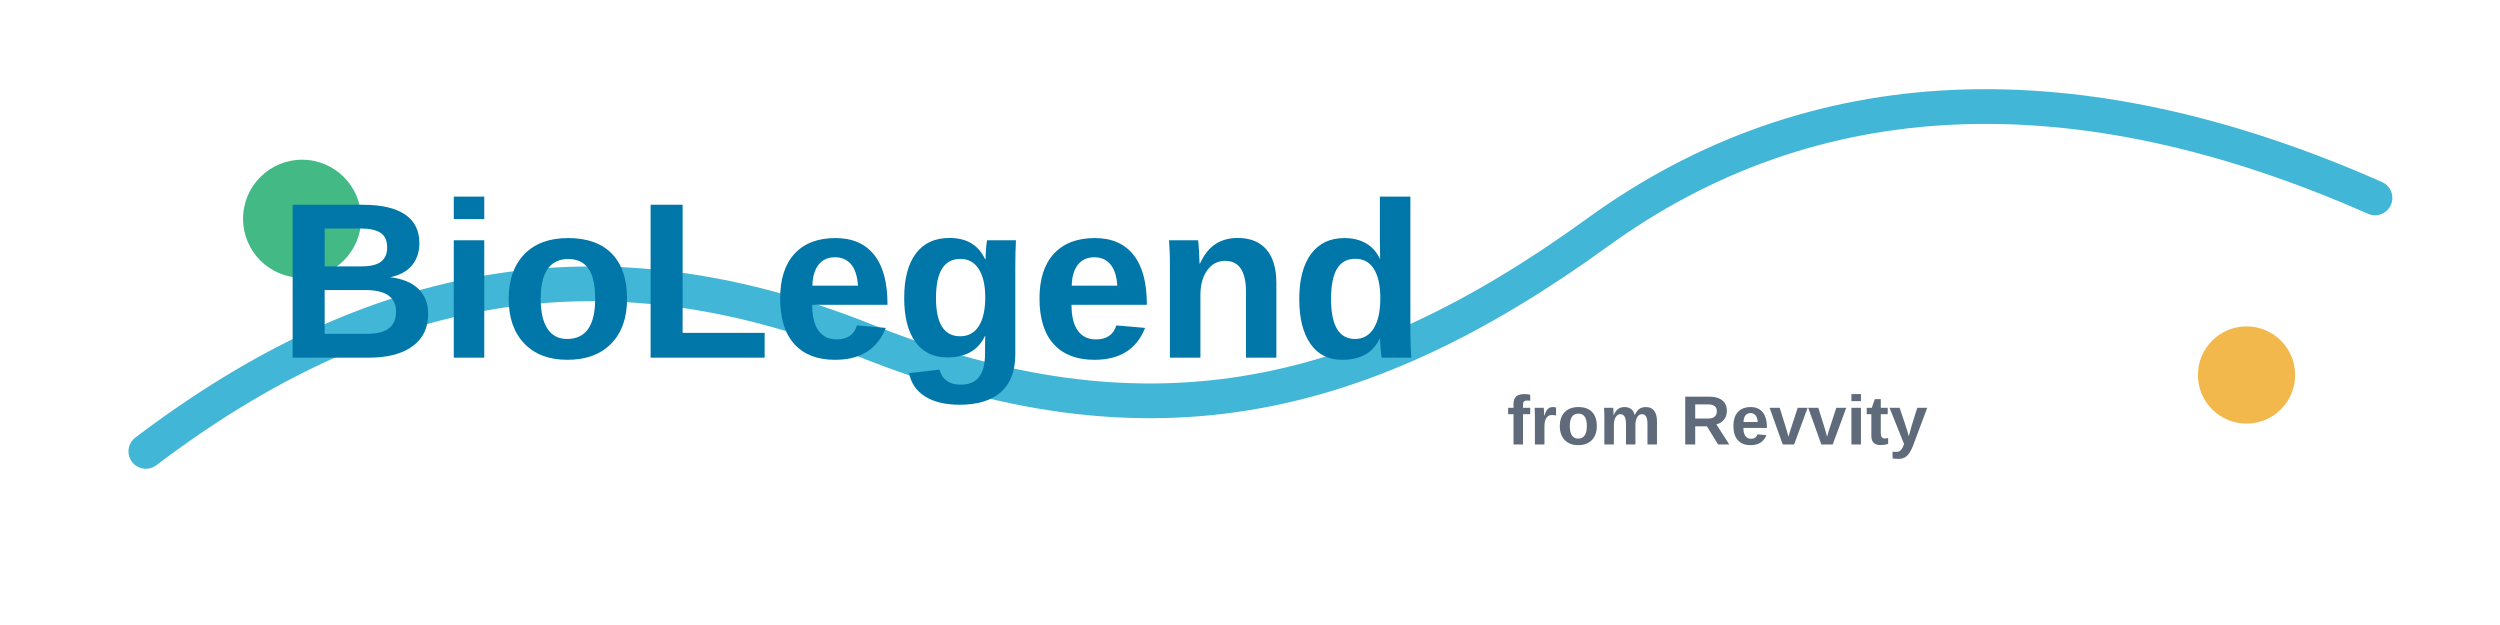
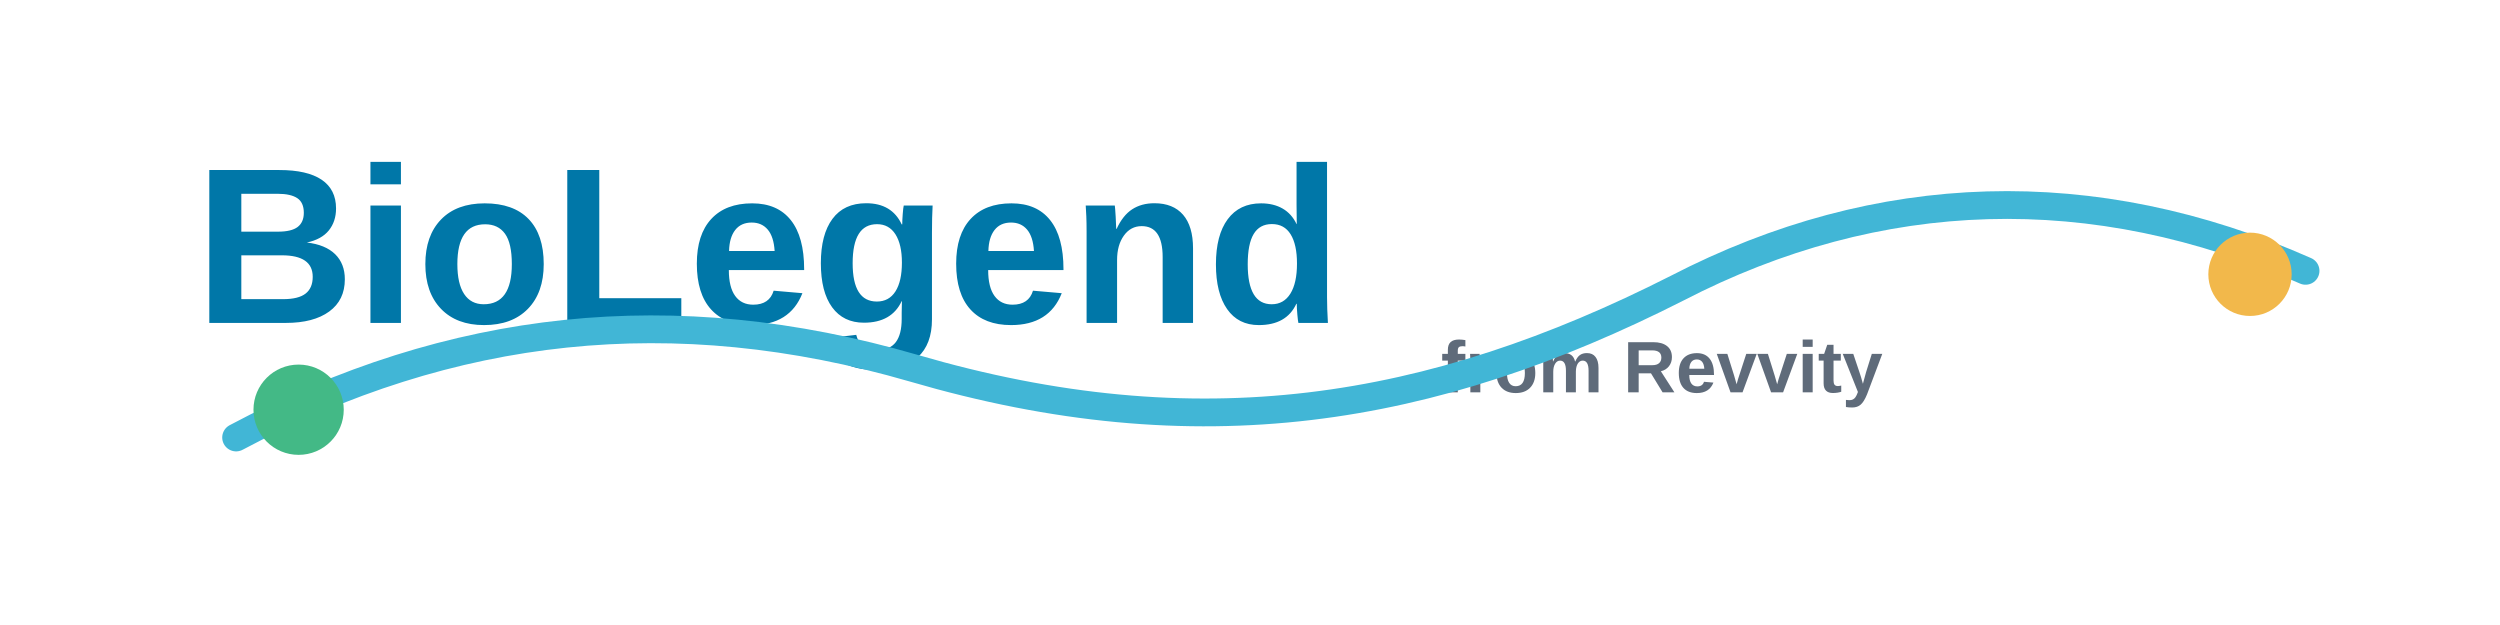
<svg xmlns="http://www.w3.org/2000/svg" viewBox="0 0 720 180" role="img" aria-labelledby="title desc">
-   <path d="M42 130c66-50 132-62 207-32 80 32 142 19 211-31 62-45 138-48 224-10" fill="none" stroke="#41b6d6" stroke-width="10" stroke-linecap="round" />
-   <circle cx="87" cy="63" r="17" fill="#43b986" />
-   <circle cx="647" cy="108" r="14" fill="#f2b84b" />
-   <text x="80" y="103" fill="#0077a8" font-family="Arial, Helvetica, sans-serif" font-size="64" font-weight="700">BioLegend</text>
-   <text x="434" y="128" fill="#5f6b7a" font-family="Arial, Helvetica, sans-serif" font-size="20" font-weight="600">from Revvity</text>
+   <text x="56" y="93" fill="#0077a8" font-family="Arial, Helvetica, sans-serif" font-size="64" font-weight="700">BioLegend</text>
+   <text x="415" y="113" fill="#5f6b7a" font-family="Arial, Helvetica, sans-serif" font-size="21" font-weight="600">from Revvity</text>
+   <path d="M68 126c62-33 126-40 195-20 82 24 149 13 220-23 58-30 120-32 181-5" fill="none" stroke="#41b6d6" stroke-width="8" stroke-linecap="round" />
+   <circle cx="86" cy="118" r="13" fill="#43b986" />
+   <circle cx="648" cy="79" r="12" fill="#f2b84b" />
</svg>
